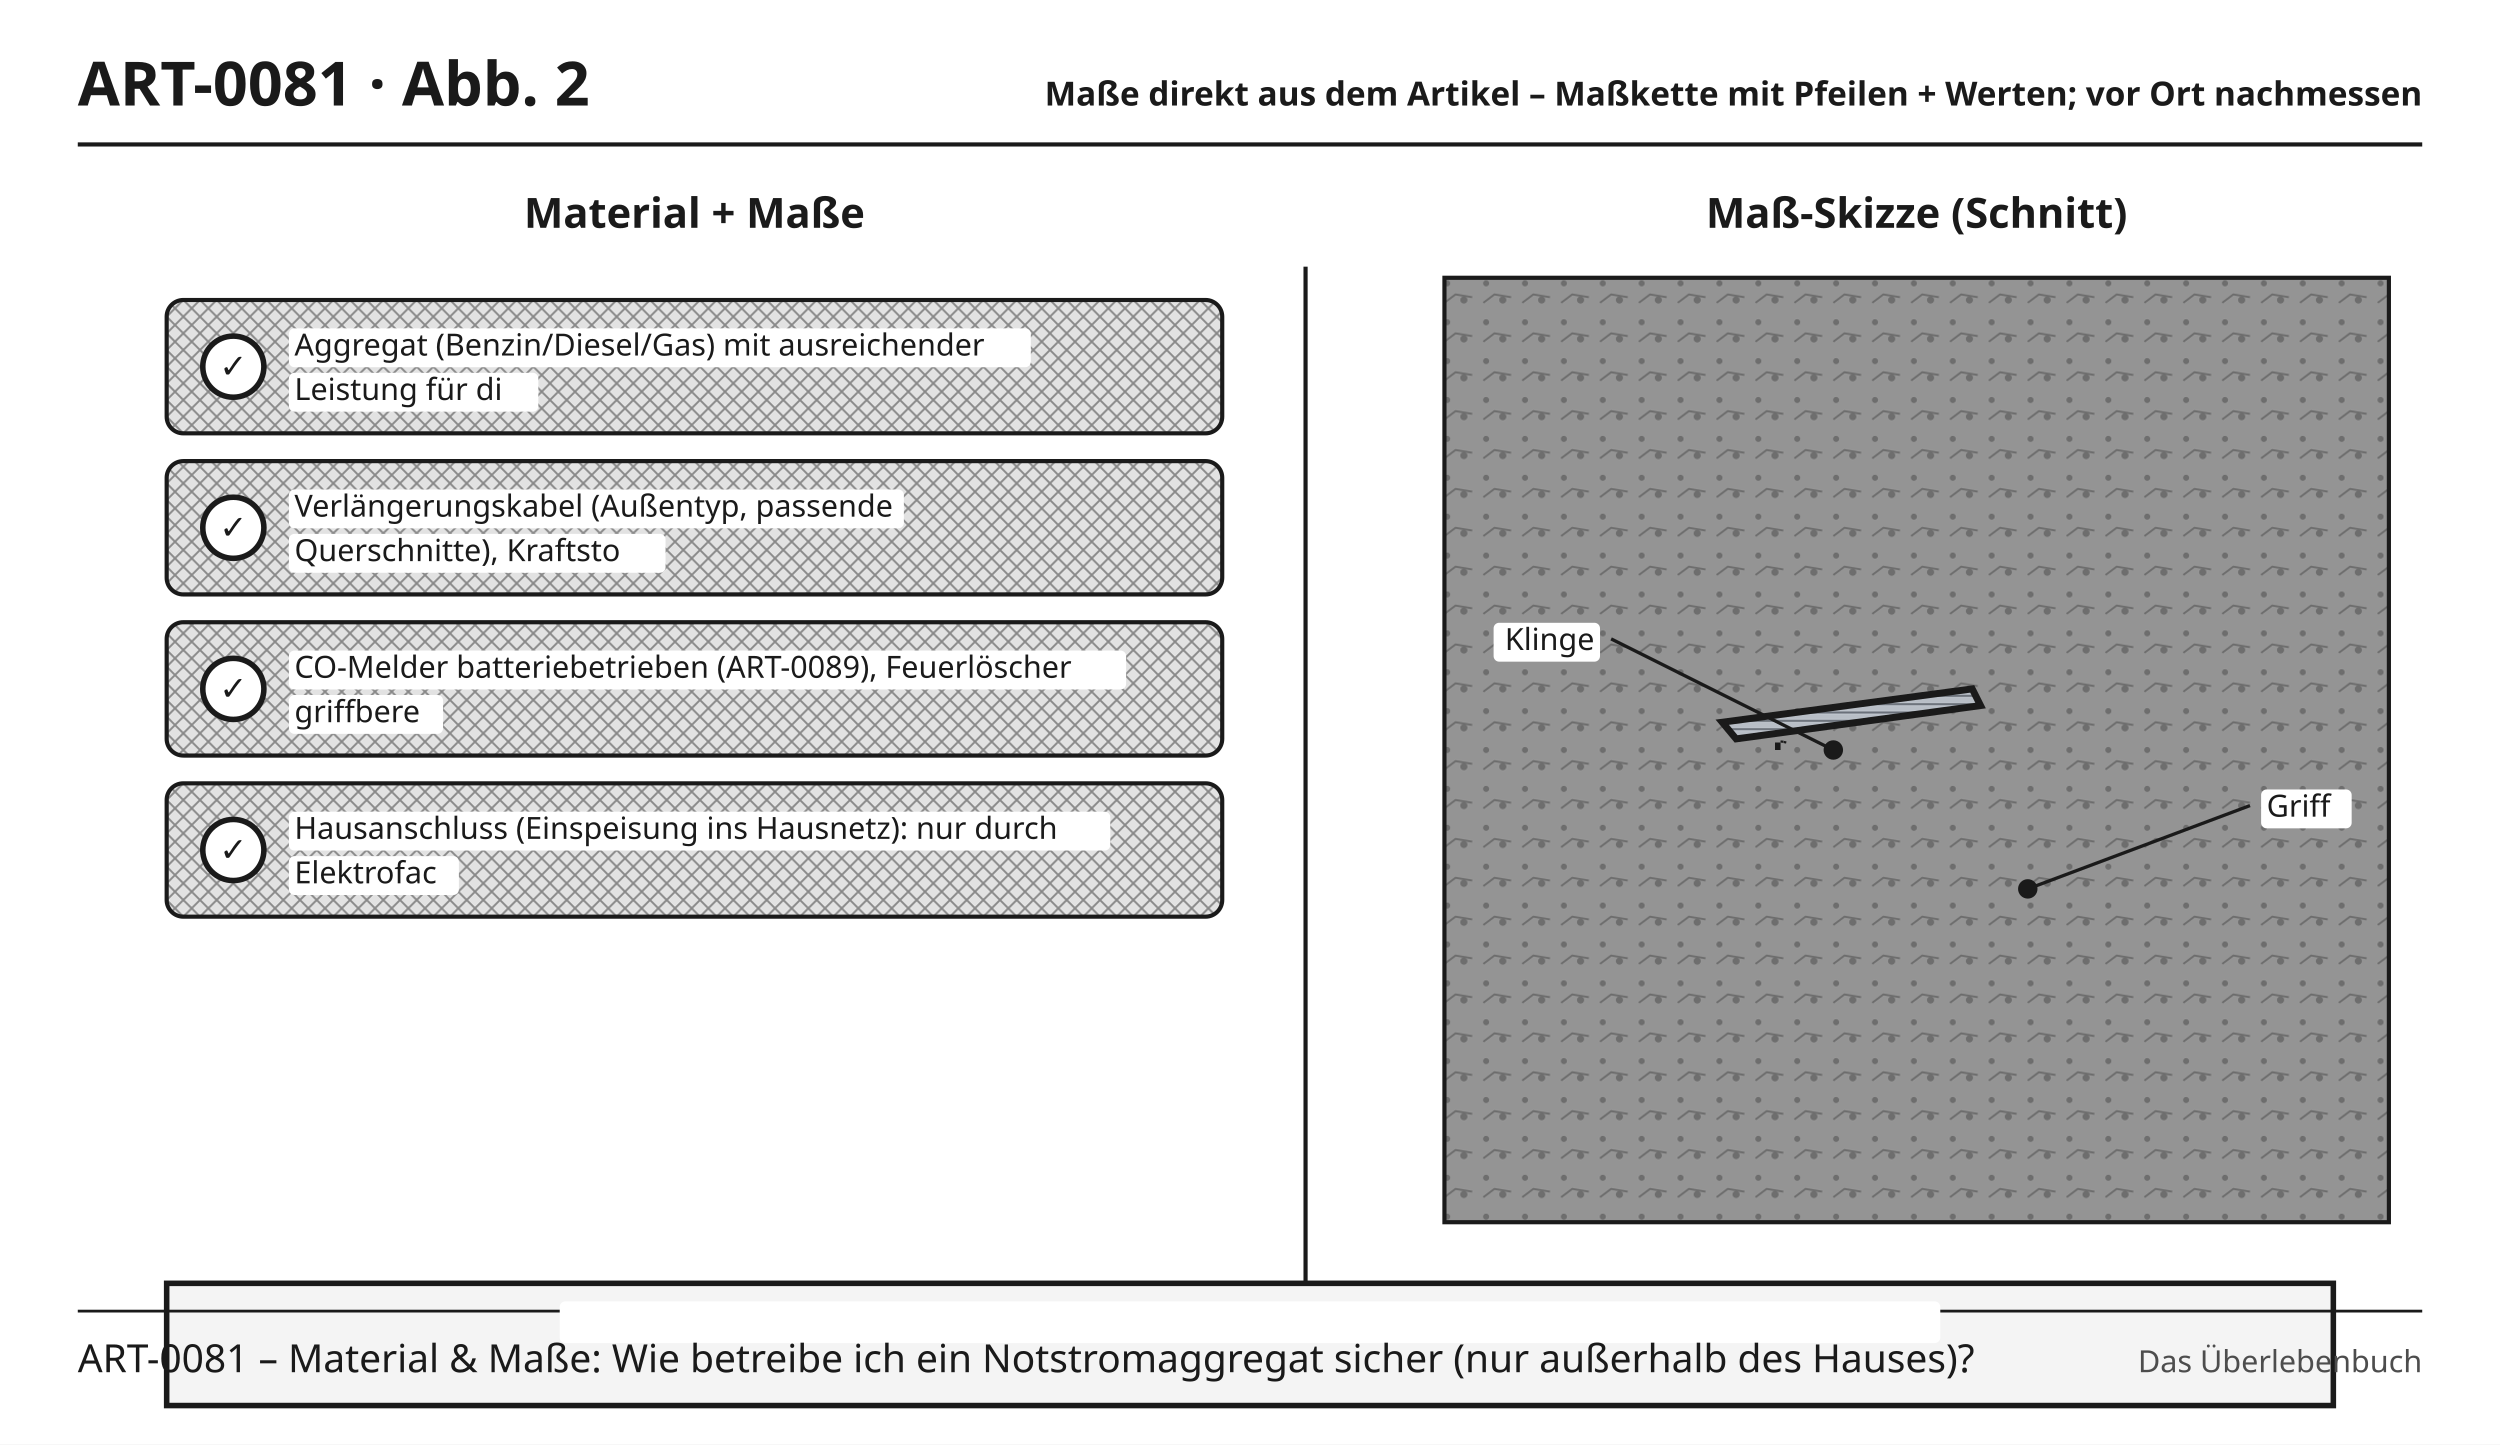
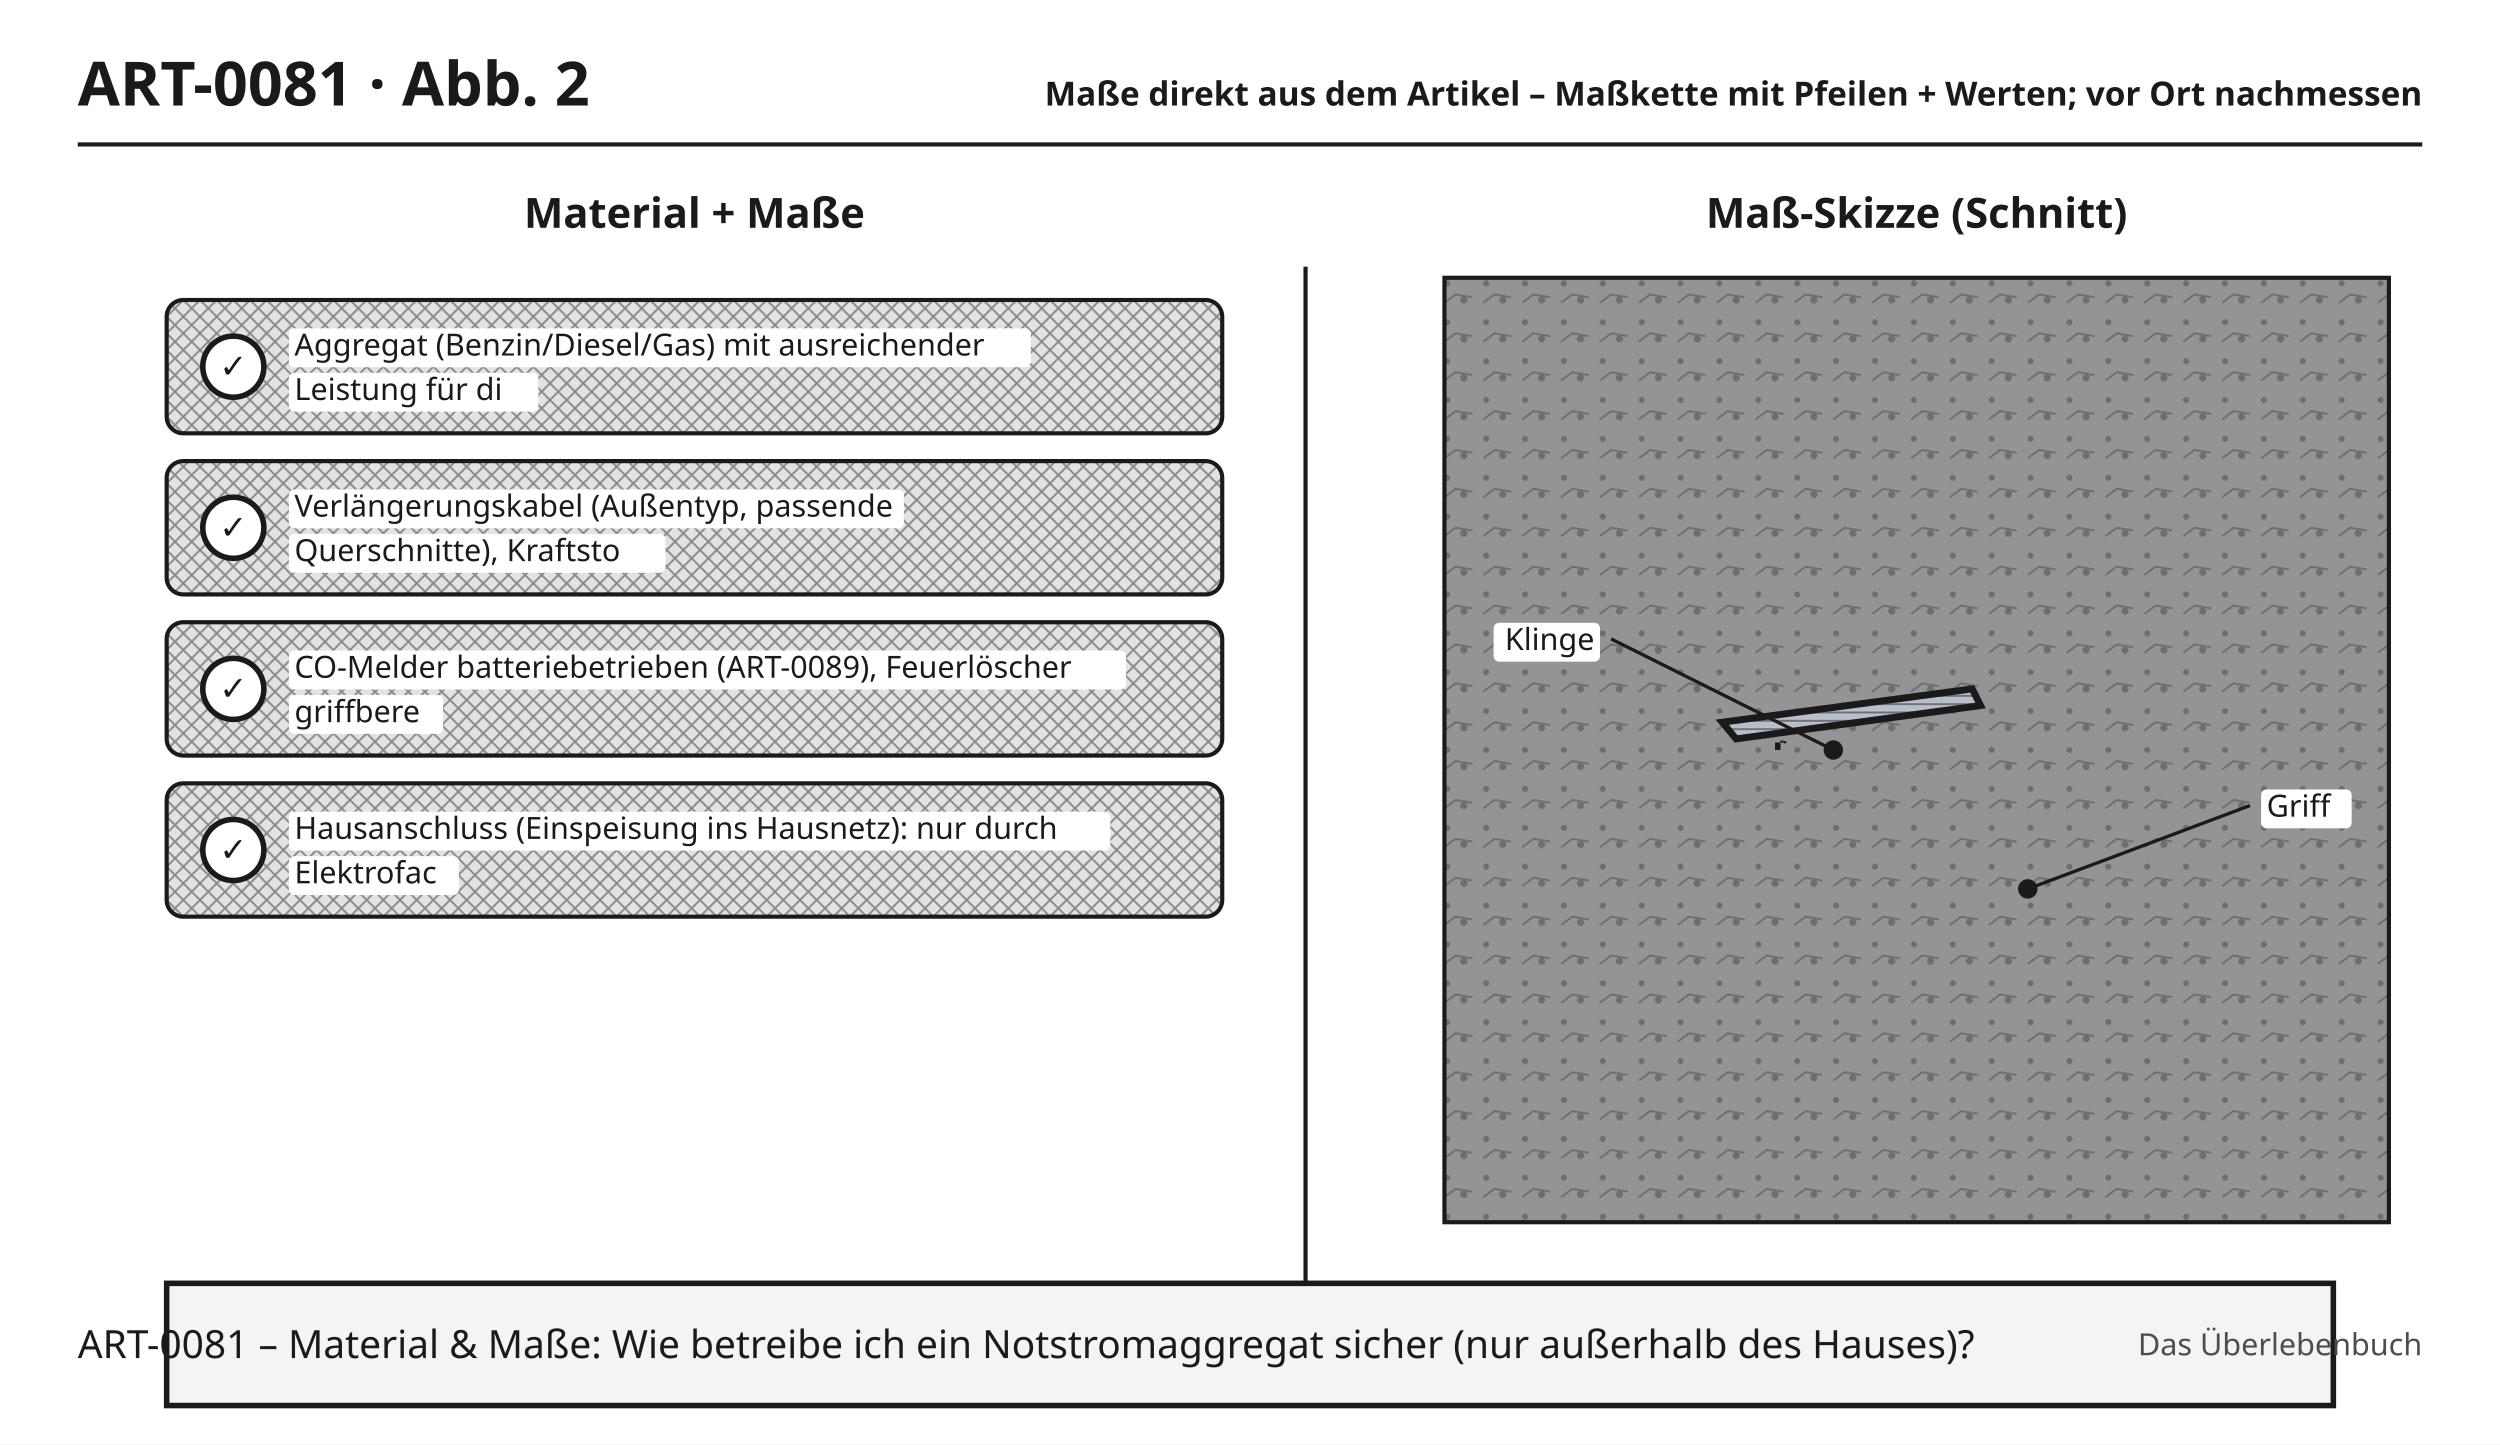
<svg xmlns="http://www.w3.org/2000/svg" viewBox="0 0 900 520" role="img" aria-label="ART-0081 · Abb. 2 – ART-0081 – Material &amp; Maße: Wie betreibe ich ein Notstromaggregat sicher (nur außerhalb des Hauses)?">
  <defs>
    <marker id="ah" markerWidth="10" markerHeight="8" refX="9" refY="4" orient="auto">
      <path d="M0 0 L10 4 L0 8 z" fill="#1a1a1a" />
    </marker>
    <marker id="ahs" markerWidth="10" markerHeight="8" refX="1" refY="4" orient="auto">
      <path d="M10 0 L0 4 L10 8 z" fill="#1a1a1a" />
    </marker>
    <pattern id="hatch" width="8" height="8" patternTransform="rotate(45)" patternUnits="userSpaceOnUse">
      <line x1="0" y1="0" x2="0" y2="8" stroke="#6e6e6e" stroke-width="1.6" />
    </pattern>
    <pattern id="cross" width="8" height="8" patternUnits="userSpaceOnUse">
      <path d="M0 0 L8 8 M8 0 L0 8" stroke="#8a8a8a" stroke-width="1" />
    </pattern>
    <pattern id="dots" width="7" height="7" patternUnits="userSpaceOnUse">
      <circle cx="2" cy="2" r="1.4" fill="#6e6e6e" />
    </pattern>
    <pattern id="wtr" width="24" height="12" patternUnits="userSpaceOnUse">
      <rect width="24" height="12" fill="#6b97bd" />
      <path d="M0 8 q 6 -5 12 0 t 12 0" fill="none" stroke="#3f6f96" stroke-width="1.4" />
    </pattern>
    <pattern id="wood" width="26" height="10" patternUnits="userSpaceOnUse">
      <rect width="26" height="10" fill="#c19a6b" />
      <path d="M0 3 q 6 -2 13 0 t 13 0 M0 7 q 7 2 13 0 t 13 0" fill="none" stroke="#7a5a3a" stroke-width="0.9" />
    </pattern>
    <pattern id="grass" width="12" height="12" patternUnits="userSpaceOnUse">
      <rect width="12" height="12" fill="#b5d1a0" />
      <path d="M2 12 L4 4 M6 12 L7 2 M10 12 L9 6" stroke="#6e6e6e" stroke-width="0.9" />
    </pattern>
    <pattern id="fabric" width="6" height="6" patternUnits="userSpaceOnUse">
      <rect width="6" height="6" fill="#e2e2e2" />
      <path d="M0 0 L6 6 M6 0 L0 6" stroke="#8a8a8a" stroke-width="0.7" />
    </pattern>
    <pattern id="metal" width="20" height="6" patternUnits="userSpaceOnUse">
      <rect width="20" height="6" fill="#b8bec6" />
      <path d="M0 1.5 h20 M0 4.5 h20" stroke="#6e747e" stroke-width="0.7" />
    </pattern>
    <pattern id="stone" width="14" height="14" patternUnits="userSpaceOnUse">
      <rect width="14" height="14" fill="#949494" />
      <circle cx="3" cy="4" r="1.1" fill="#6e6e6e" />
      <circle cx="9" cy="10" r="1.3" fill="#6e6e6e" />
      <path d="M2 11 L6 8 L12 9" stroke="#6e6e6e" stroke-width="0.7" fill="none" />
    </pattern>
  </defs>
  <rect x="0" y="0" width="900" height="520" fill="#ffffff" />
  <line x1="28" y1="52" x2="872" y2="52" stroke="#1a1a1a" stroke-width="1.5" />
  <rect x="60" y="108" width="380" height="48" fill="url(#fabric)" stroke="#1a1a1a" stroke-width="1.5" rx="6" />
  <circle cx="84" cy="132" r="11" fill="#ffffff" stroke="#1a1a1a" stroke-width="2" />
  <rect x="60" y="166" width="380" height="48" fill="url(#fabric)" stroke="#1a1a1a" stroke-width="1.5" rx="6" />
  <circle cx="84" cy="190" r="11" fill="#ffffff" stroke="#1a1a1a" stroke-width="2" />
  <rect x="60" y="224" width="380" height="48" fill="url(#fabric)" stroke="#1a1a1a" stroke-width="1.5" rx="6" />
  <circle cx="84" cy="248" r="11" fill="#ffffff" stroke="#1a1a1a" stroke-width="2" />
  <rect x="60" y="282" width="380" height="48" fill="url(#fabric)" stroke="#1a1a1a" stroke-width="1.5" rx="6" />
  <circle cx="84" cy="306" r="11" fill="#ffffff" stroke="#1a1a1a" stroke-width="2" />
  <line x1="470" y1="96" x2="470" y2="470" stroke="#1a1a1a" stroke-width="1.5" />
  <rect x="520" y="100" width="340" height="340" fill="url(#stone)" stroke="#1a1a1a" stroke-width="1.5" />
  <path d="M620 260 L710 248 L713 254 L625 266 Z" fill="url(#metal)" stroke="#1a1a1a" stroke-width="2.5" />
  <path d="M640 270 L640 267.3 q 0 -1.2s 0.99 -1.2s L640.99 265.86 q 0.81 -0.9s 1.17 0 L642.16 266.04 q 0.9 -0.6s 1.08 0.36 L643.24 266.76 q 0.9 -0.3s 0.9 0.72 L643.96 268.56 q 0.72 0.72 0 1.08 L642.88 270 Z" fill="#f4f4f4" stroke="#1a1a1a" stroke-width="2" />
  <line x1="640.99" y1="266.94" x2="642.07" y2="267.03" stroke="#1a1a1a" stroke-width="0.8" />
  <line x1="642.16" y1="267.12" x2="643.06" y2="267.3" stroke="#1a1a1a" stroke-width="0.8" />
  <circle cx="660" cy="270" r="3.5" fill="#1a1a1a" stroke="none" />
  <line x1="660" y1="270" x2="580" y2="230" stroke="#1a1a1a" stroke-width="1.2" />
  <circle cx="730" cy="320" r="3.5" fill="#1a1a1a" stroke="none" />
  <line x1="730" y1="320" x2="810" y2="290" stroke="#1a1a1a" stroke-width="1.2" />
  <rect x="60" y="462" width="780" height="44" fill="#f4f4f4" stroke="#1a1a1a" stroke-width="2" />
-   <line x1="28" y1="472" x2="872" y2="472" stroke="#1a1a1a" stroke-width="1" />
  <rect x="26.0" y="20.0" width="198.5" height="25.0" fill="#ffffff" rx="2" data-halo="1" />
  <text x="28" y="38" font-family="sans-serif" font-size="22" text-anchor="start" font-weight="bold" fill="#1a1a1a">ART-0081 · Abb. 2</text>
  <rect x="189.5" y="69.2" width="121.0" height="18.0" fill="#ffffff" rx="2" data-halo="1" />
  <text x="250" y="82" font-family="sans-serif" font-size="15" text-anchor="middle" font-weight="bold" fill="#1a1a1a">Material + Maße</text>
  <rect x="78.9" y="125.5" width="10.2" height="15.0" fill="#ffffff" rx="2" data-halo="1" />
  <text x="84" y="136" font-family="sans-serif" font-size="12" text-anchor="middle" font-weight="bold" fill="#1a1a1a">✓</text>
  <rect x="104.0" y="118.2" width="267.1" height="14.0" fill="#ffffff" rx="2" data-halo="1" />
  <text x="106" y="128" font-family="sans-serif" font-size="11" text-anchor="start" font-weight="normal" fill="#1a1a1a">Aggregat (Benzin/Diesel/Gas) mit ausreichender</text>
  <rect x="104.0" y="134.2" width="89.8" height="14.0" fill="#ffffff" rx="2" data-halo="1" />
  <text x="106" y="144" font-family="sans-serif" font-size="11" text-anchor="start" font-weight="normal" fill="#1a1a1a">Leistung für di</text>
  <rect x="78.9" y="183.5" width="10.2" height="15.0" fill="#ffffff" rx="2" data-halo="1" />
  <text x="84" y="194" font-family="sans-serif" font-size="12" text-anchor="middle" font-weight="bold" fill="#1a1a1a">✓</text>
  <rect x="104.0" y="176.2" width="221.4" height="14.0" fill="#ffffff" rx="2" data-halo="1" />
  <text x="106" y="186" font-family="sans-serif" font-size="11" text-anchor="start" font-weight="normal" fill="#1a1a1a">Verlängerungskabel (Außentyp, passende</text>
  <rect x="104.0" y="192.2" width="135.6" height="14.0" fill="#ffffff" rx="2" data-halo="1" />
  <text x="106" y="202" font-family="sans-serif" font-size="11" text-anchor="start" font-weight="normal" fill="#1a1a1a">Querschnitte), Kraftsto</text>
  <rect x="78.9" y="241.5" width="10.2" height="15.0" fill="#ffffff" rx="2" data-halo="1" />
  <text x="84" y="252" font-family="sans-serif" font-size="12" text-anchor="middle" font-weight="bold" fill="#1a1a1a">✓</text>
  <rect x="104.0" y="234.2" width="301.4" height="14.0" fill="#ffffff" rx="2" data-halo="1" />
  <text x="106" y="244" font-family="sans-serif" font-size="11" text-anchor="start" font-weight="normal" fill="#1a1a1a">CO-Melder batteriebetrieben (ART-0089), Feuerlöscher</text>
  <rect x="104.0" y="250.2" width="55.5" height="14.0" fill="#ffffff" rx="2" data-halo="1" />
  <text x="106" y="260" font-family="sans-serif" font-size="11" text-anchor="start" font-weight="normal" fill="#1a1a1a">griffbere</text>
  <rect x="78.9" y="299.5" width="10.2" height="15.0" fill="#ffffff" rx="2" data-halo="1" />
  <text x="84" y="310" font-family="sans-serif" font-size="12" text-anchor="middle" font-weight="bold" fill="#1a1a1a">✓</text>
  <rect x="104.0" y="292.2" width="295.7" height="14.0" fill="#ffffff" rx="2" data-halo="1" />
  <text x="106" y="302" font-family="sans-serif" font-size="11" text-anchor="start" font-weight="normal" fill="#1a1a1a">Hausanschluss (Einspeisung ins Hausnetz): nur durch</text>
  <rect x="104.0" y="308.2" width="61.2" height="14.0" fill="#ffffff" rx="2" data-halo="1" />
  <text x="106" y="318" font-family="sans-serif" font-size="11" text-anchor="start" font-weight="normal" fill="#1a1a1a">Elektrofac</text>
  <text x="690" y="82" font-family="sans-serif" font-size="15" text-anchor="middle" font-weight="bold" fill="#1a1a1a">Maß-Skizze (Schnitt)</text>
  <rect x="537.7" y="224.2" width="38.3" height="14.0" fill="#ffffff" rx="2" data-halo="1" />
  <text x="574" y="234" font-family="sans-serif" font-size="11" text-anchor="end" font-weight="normal" fill="#1a1a1a">Klinge</text>
  <rect x="814.0" y="284.2" width="32.6" height="14.0" fill="#ffffff" rx="2" data-halo="1" />
  <text x="816" y="294" font-family="sans-serif" font-size="11" text-anchor="start" font-weight="normal" fill="#1a1a1a">Griff</text>
-   <rect x="201.5" y="468.5" width="497.0" height="15.0" fill="#ffffff" rx="2" data-halo="1" />
  <text x="872" y="38" font-family="sans-serif" font-size="12" text-anchor="end" font-weight="bold" fill="#1a1a1a">Maße direkt aus dem Artikel – Maßkette mit Pfeilen + Werten; vor Ort nachmessen</text>
-   <text x="28" y="494" font-family="sans-serif" font-size="14" text-anchor="start" font-weight="normal" fill="#1a1a1a">ART-0081 – Material &amp; Maße: Wie betreibe ich ein Notstromaggregat sicher (nur außerhalb des Hauses)?</text>
-   <text x="872" y="494" font-family="sans-serif" font-size="11" text-anchor="end" font-weight="normal" fill="#4d4d4d">Das Überlebenbuch</text>
+   <text x="28" y="488.9" font-family="sans-serif" font-size="14" text-anchor="start" font-weight="normal" fill="#1a1a1a">ART-0081 – Material &amp; Maße: Wie betreibe ich ein Notstromaggregat sicher (nur außerhalb des Hauses)?</text>
+   <text x="872" y="487.9" font-family="sans-serif" font-size="11" text-anchor="end" font-weight="normal" fill="#4d4d4d">Das Überlebenbuch</text>
</svg>
